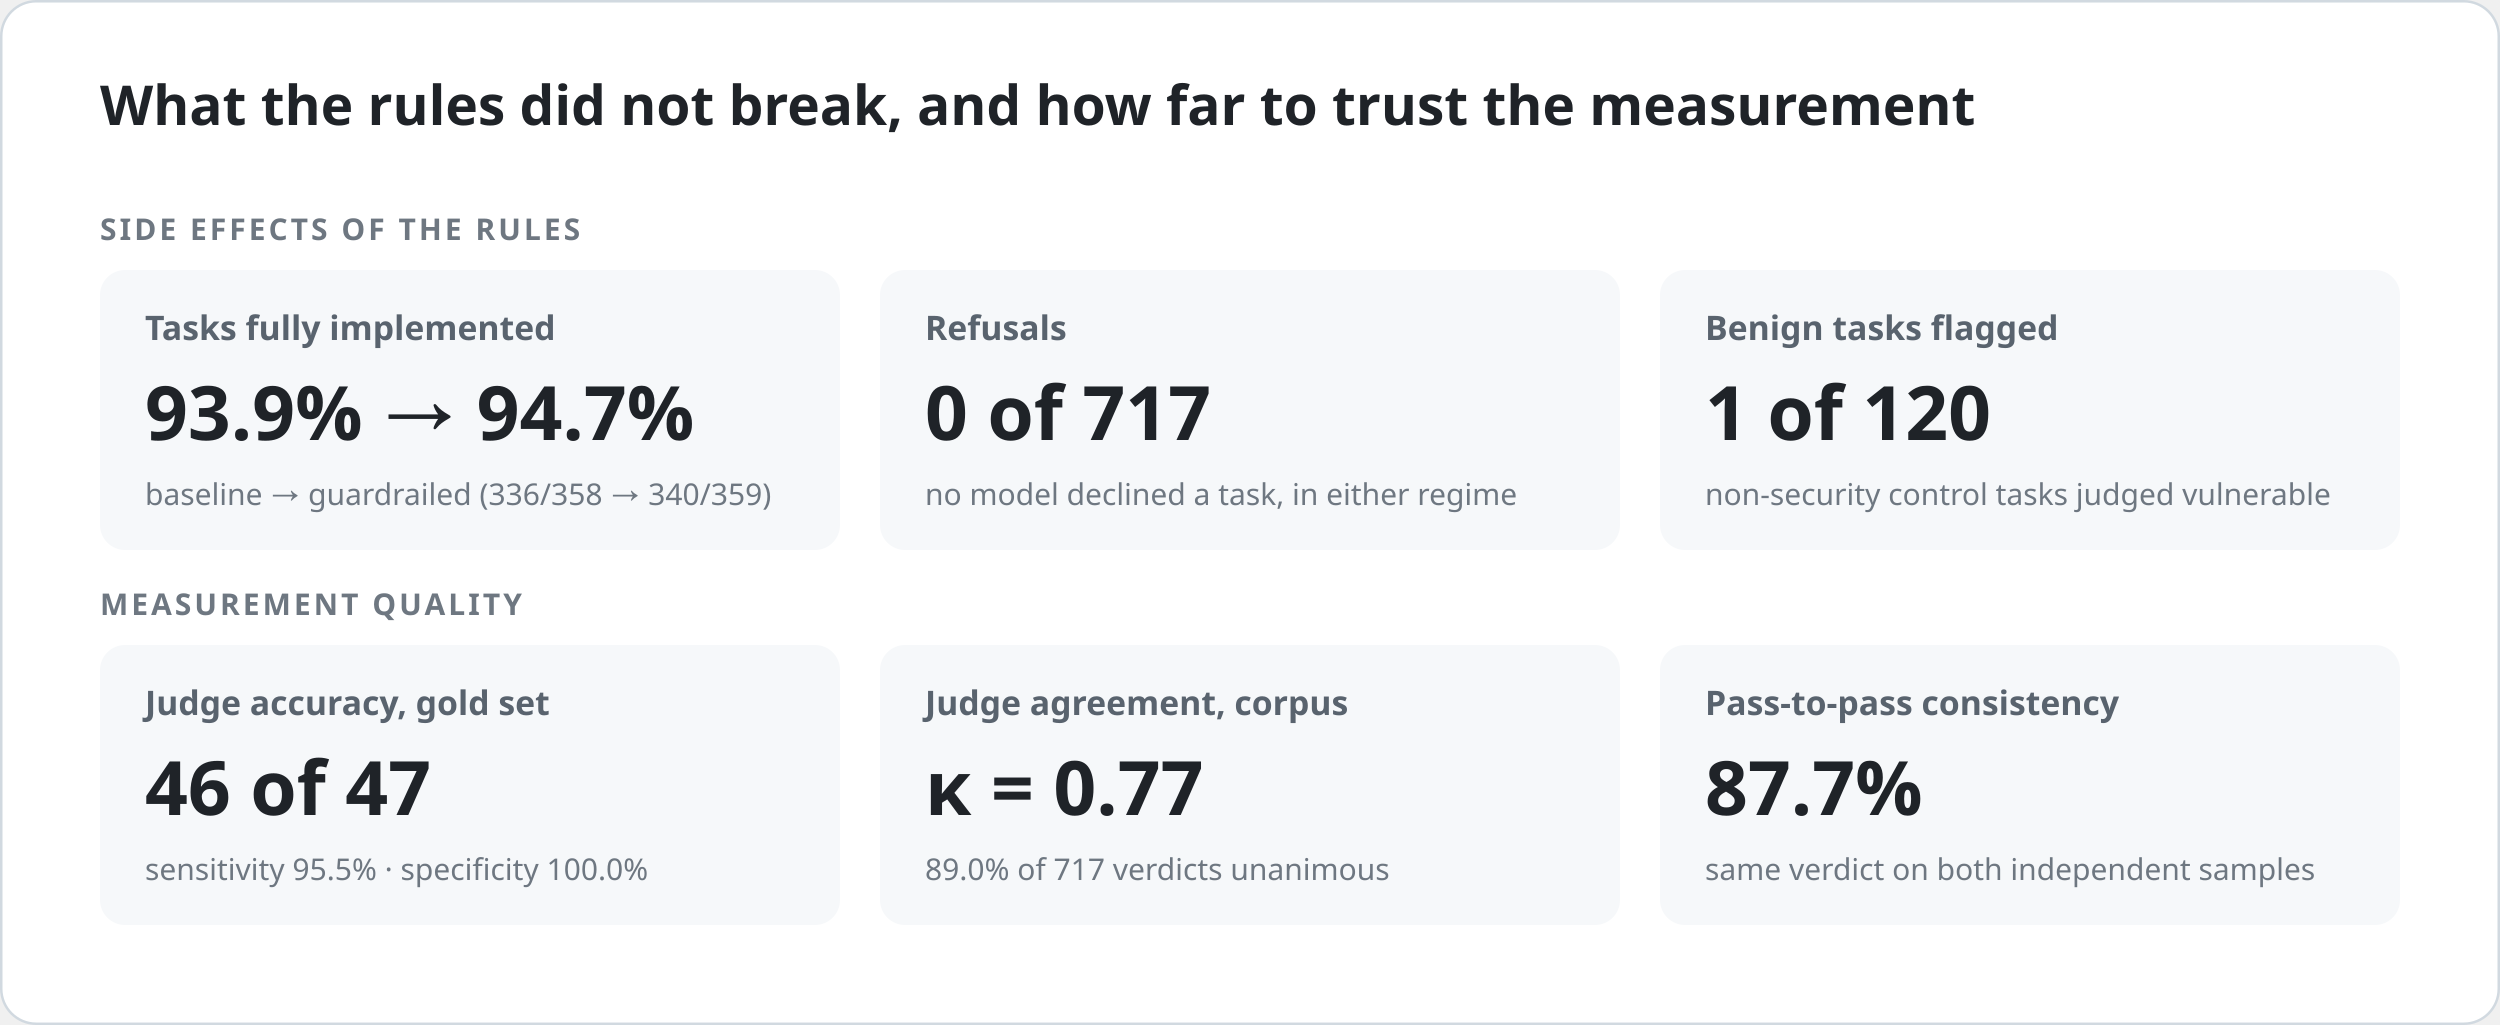
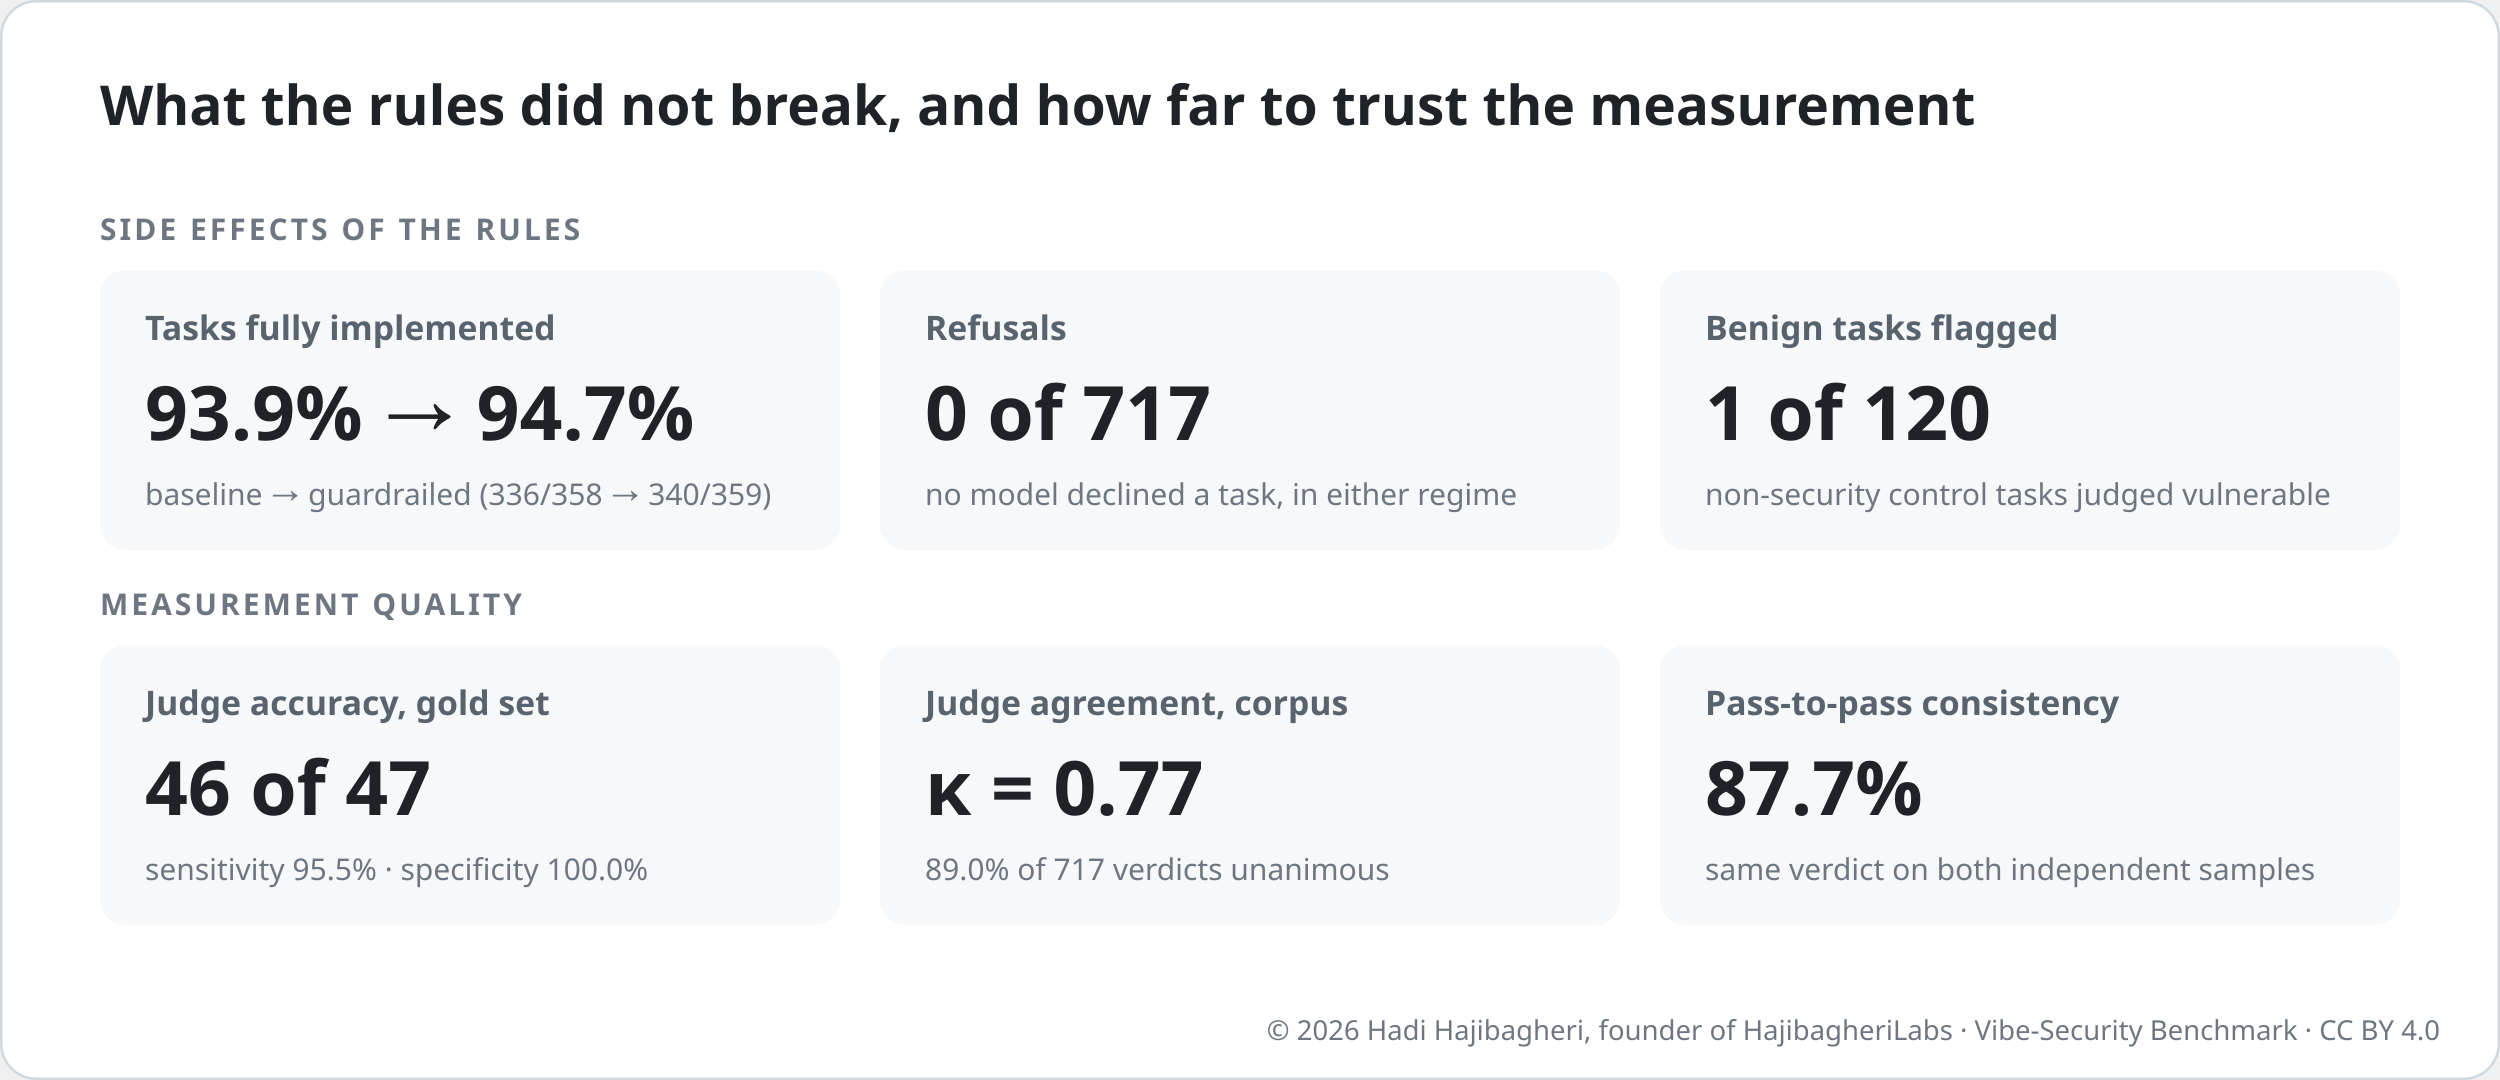
- <svg xmlns="http://www.w3.org/2000/svg" viewBox="0 0 1000 410" width="1000" height="410" role="img" aria-labelledby="t d" font-family="-apple-system, BlinkMacSystemFont, 'Segoe UI', 'Noto Sans', Helvetica, Arial, sans-serif">
-   <rect x="0.5" y="0.5" width="999" height="409" rx="14" fill="#ffffff" stroke="#d1d9e0" stroke-width="1" />
+ <svg xmlns="http://www.w3.org/2000/svg" viewBox="0 0 1000 432" width="1000" height="432" role="img" aria-labelledby="t d" font-family="-apple-system, BlinkMacSystemFont, 'Segoe UI', 'Noto Sans', Helvetica, Arial, sans-serif">
+   <rect x="0.5" y="0.5" width="999" height="431" rx="14" fill="#ffffff" stroke="#d1d9e0" stroke-width="1" />
  <text x="40.0" y="50.0" font-size="22" fill="#1f2328" font-weight="700">What the rules did not break, and how far to trust the measurement</text>
  <text x="40.0" y="96.0" font-size="12" fill="#6e7781" font-weight="700" letter-spacing="1.2">SIDE EFFECTS OF THE RULES</text>
  <rect x="40.0" y="108.0" width="296.0" height="112.0" rx="10" fill="#f6f8fa" />
  <text x="58.0" y="136.0" font-size="13.5" fill="#59636e" font-weight="600">Tasks fully implemented</text>
  <text x="58.0" y="176.0" font-size="30" fill="#1f2328" font-weight="700">93.9% → 94.7%</text>
  <text x="58.0" y="202.0" font-size="12" fill="#6e7781">baseline → guardrailed (336/358 → 340/359)</text>
  <rect x="352.0" y="108.0" width="296.0" height="112.0" rx="10" fill="#f6f8fa" />
  <text x="370.0" y="136.0" font-size="13.5" fill="#59636e" font-weight="600">Refusals</text>
  <text x="370.0" y="176.0" font-size="30" fill="#1f2328" font-weight="700">0 of 717</text>
  <text x="370.0" y="202.0" font-size="12" fill="#6e7781">no model declined a task, in either regime</text>
  <rect x="664.0" y="108.0" width="296.0" height="112.0" rx="10" fill="#f6f8fa" />
  <text x="682.0" y="136.0" font-size="13.5" fill="#59636e" font-weight="600">Benign tasks flagged</text>
  <text x="682.0" y="176.0" font-size="30" fill="#1f2328" font-weight="700">1 of 120</text>
  <text x="682.0" y="202.0" font-size="12" fill="#6e7781">non-security control tasks judged vulnerable</text>
  <text x="40.0" y="246.0" font-size="12" fill="#6e7781" font-weight="700" letter-spacing="1.2">MEASUREMENT QUALITY</text>
  <rect x="40.0" y="258.0" width="296.0" height="112.0" rx="10" fill="#f6f8fa" />
  <text x="58.0" y="286.0" font-size="13.5" fill="#59636e" font-weight="600">Judge accuracy, gold set</text>
  <text x="58.0" y="326.0" font-size="30" fill="#1f2328" font-weight="700">46 of 47</text>
  <text x="58.0" y="352.0" font-size="12" fill="#6e7781">sensitivity 95.5% · specificity 100.0%</text>
  <rect x="352.0" y="258.0" width="296.0" height="112.0" rx="10" fill="#f6f8fa" />
  <text x="370.0" y="286.0" font-size="13.5" fill="#59636e" font-weight="600">Judge agreement, corpus</text>
  <text x="370.0" y="326.0" font-size="30" fill="#1f2328" font-weight="700">κ = 0.77</text>
  <text x="370.0" y="352.0" font-size="12" fill="#6e7781">89.0% of 717 verdicts unanimous</text>
  <rect x="664.0" y="258.0" width="296.0" height="112.0" rx="10" fill="#f6f8fa" />
  <text x="682.0" y="286.0" font-size="13.5" fill="#59636e" font-weight="600">Pass-to-pass consistency</text>
  <text x="682.0" y="326.0" font-size="30" fill="#1f2328" font-weight="700">87.7%</text>
  <text x="682.0" y="352.0" font-size="12" fill="#6e7781">same verdict on both independent samples</text>
+   <text x="976.0" y="416.0" font-size="11" fill="#6e7781" text-anchor="end">© 2026 Hadi Hajibagheri, founder of HajibagheriLabs · Vibe-Security Benchmark · CC BY 4.0</text>
</svg>
